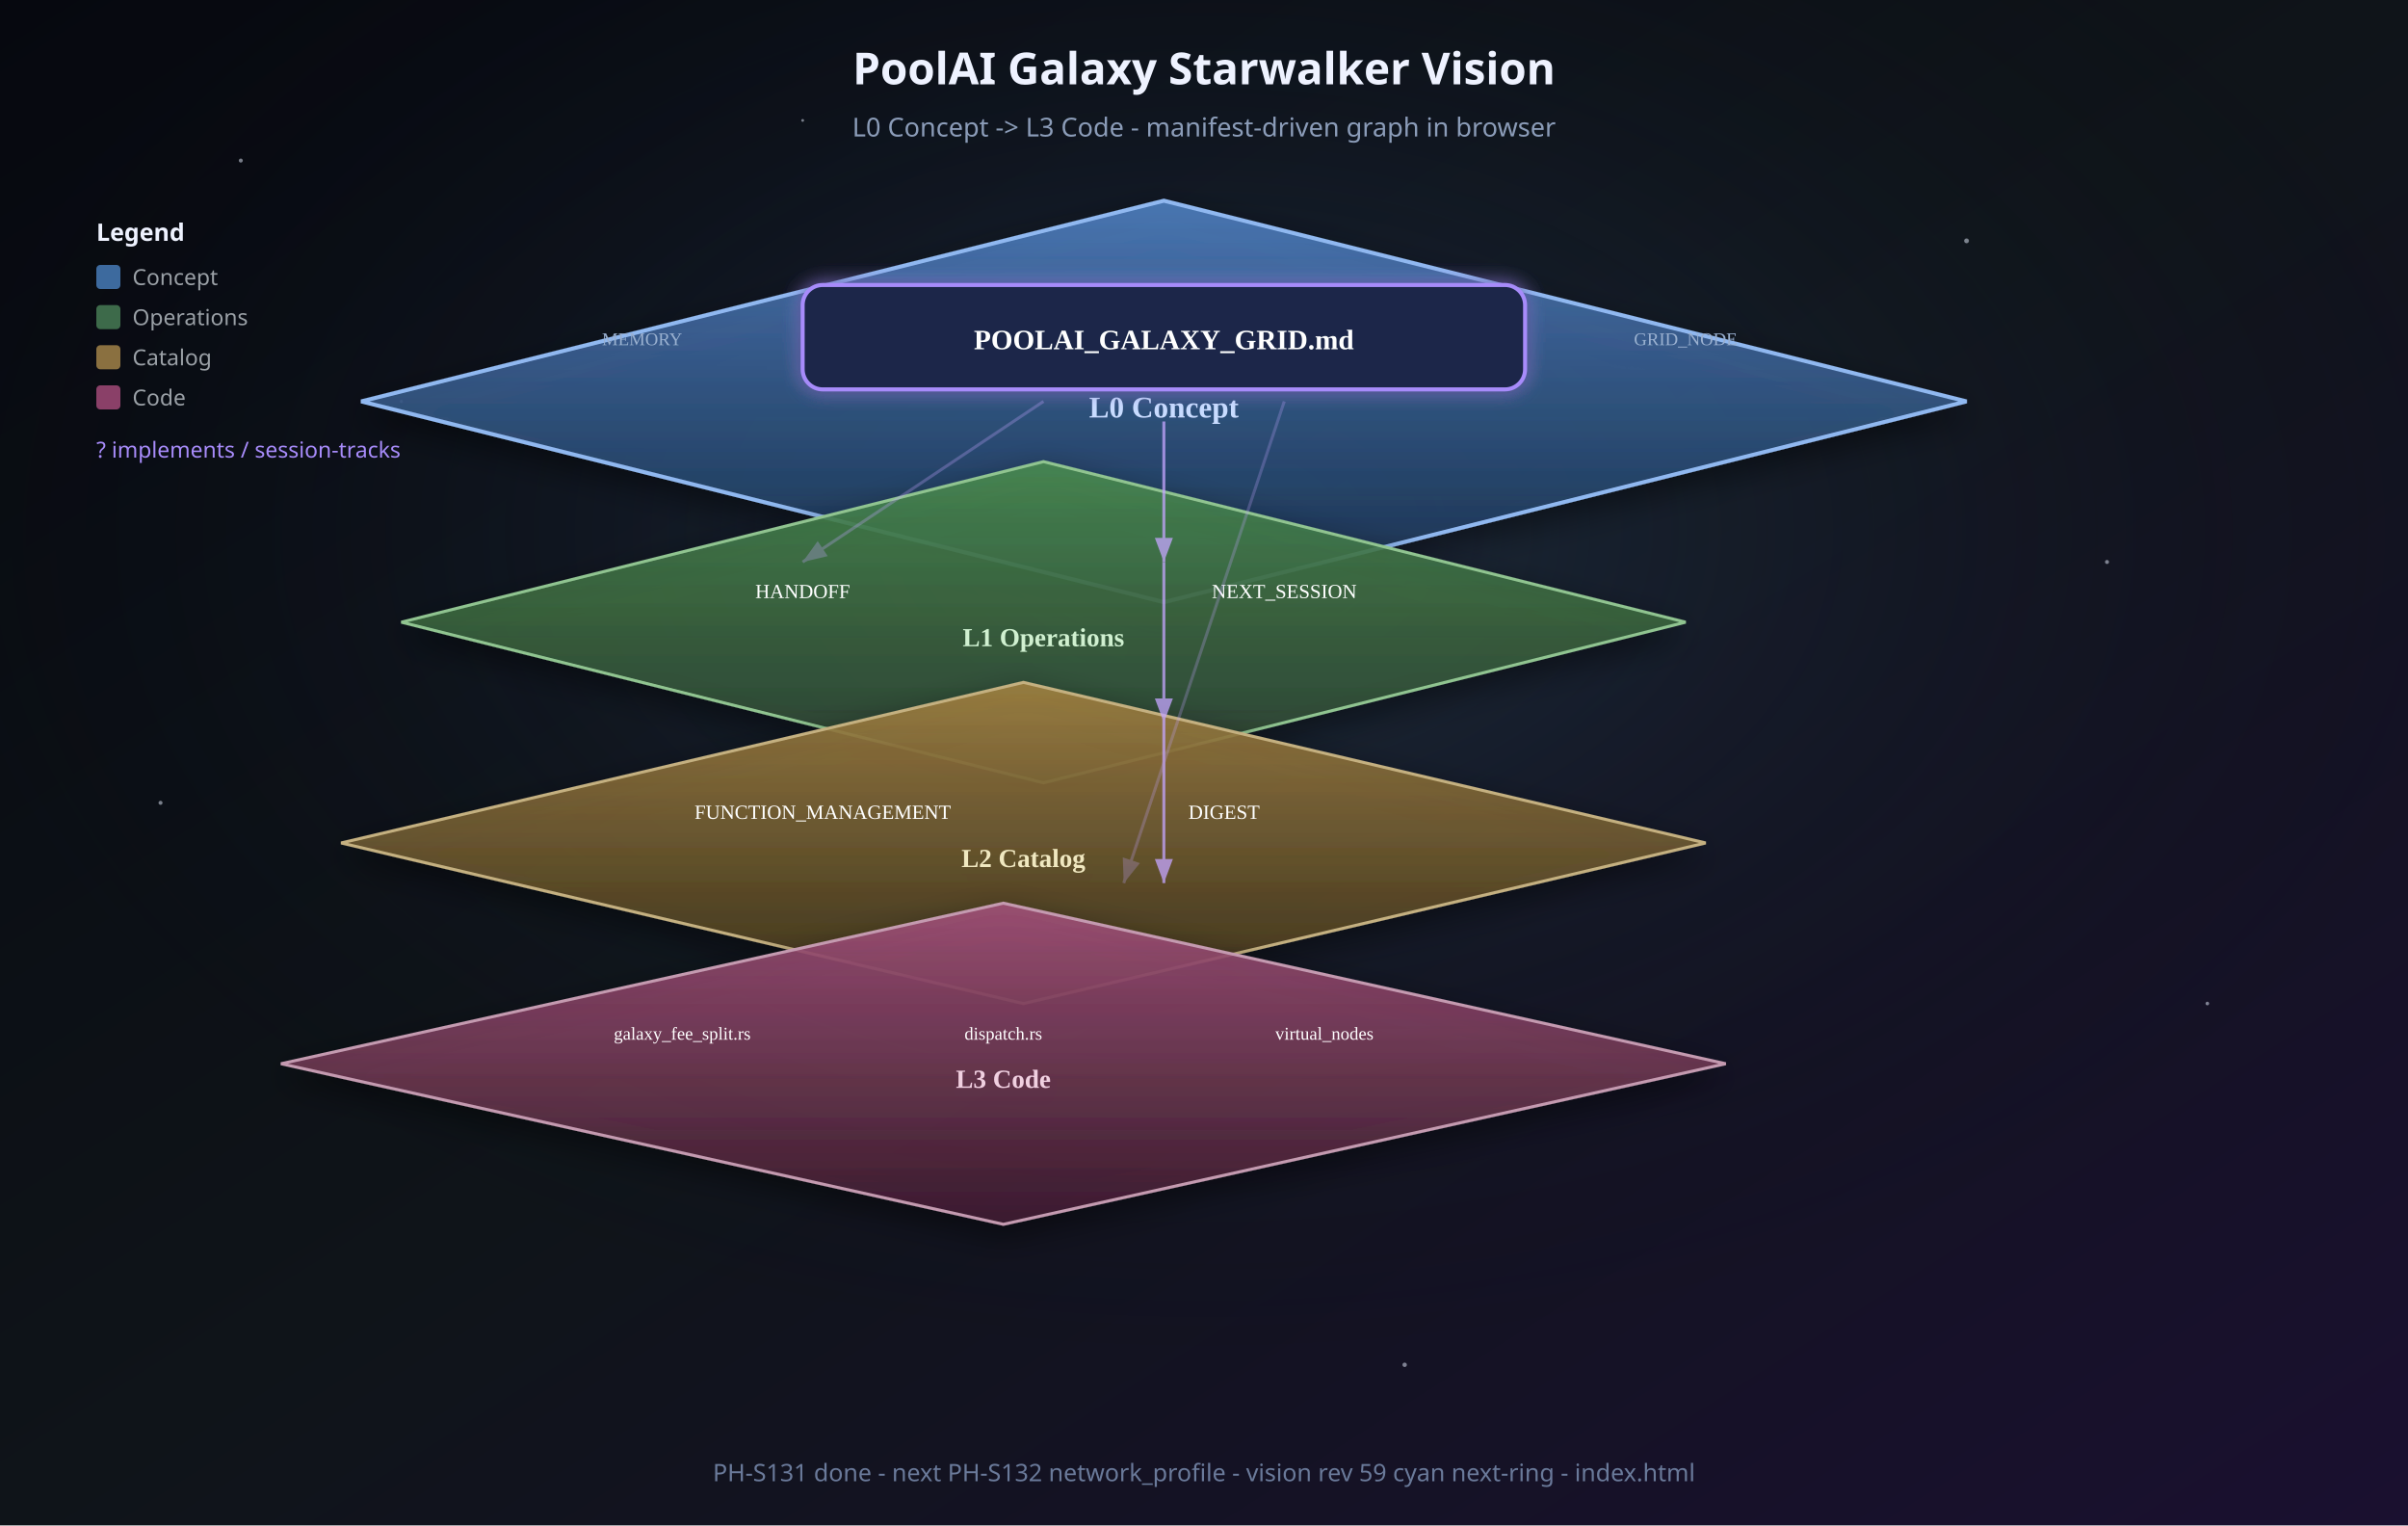
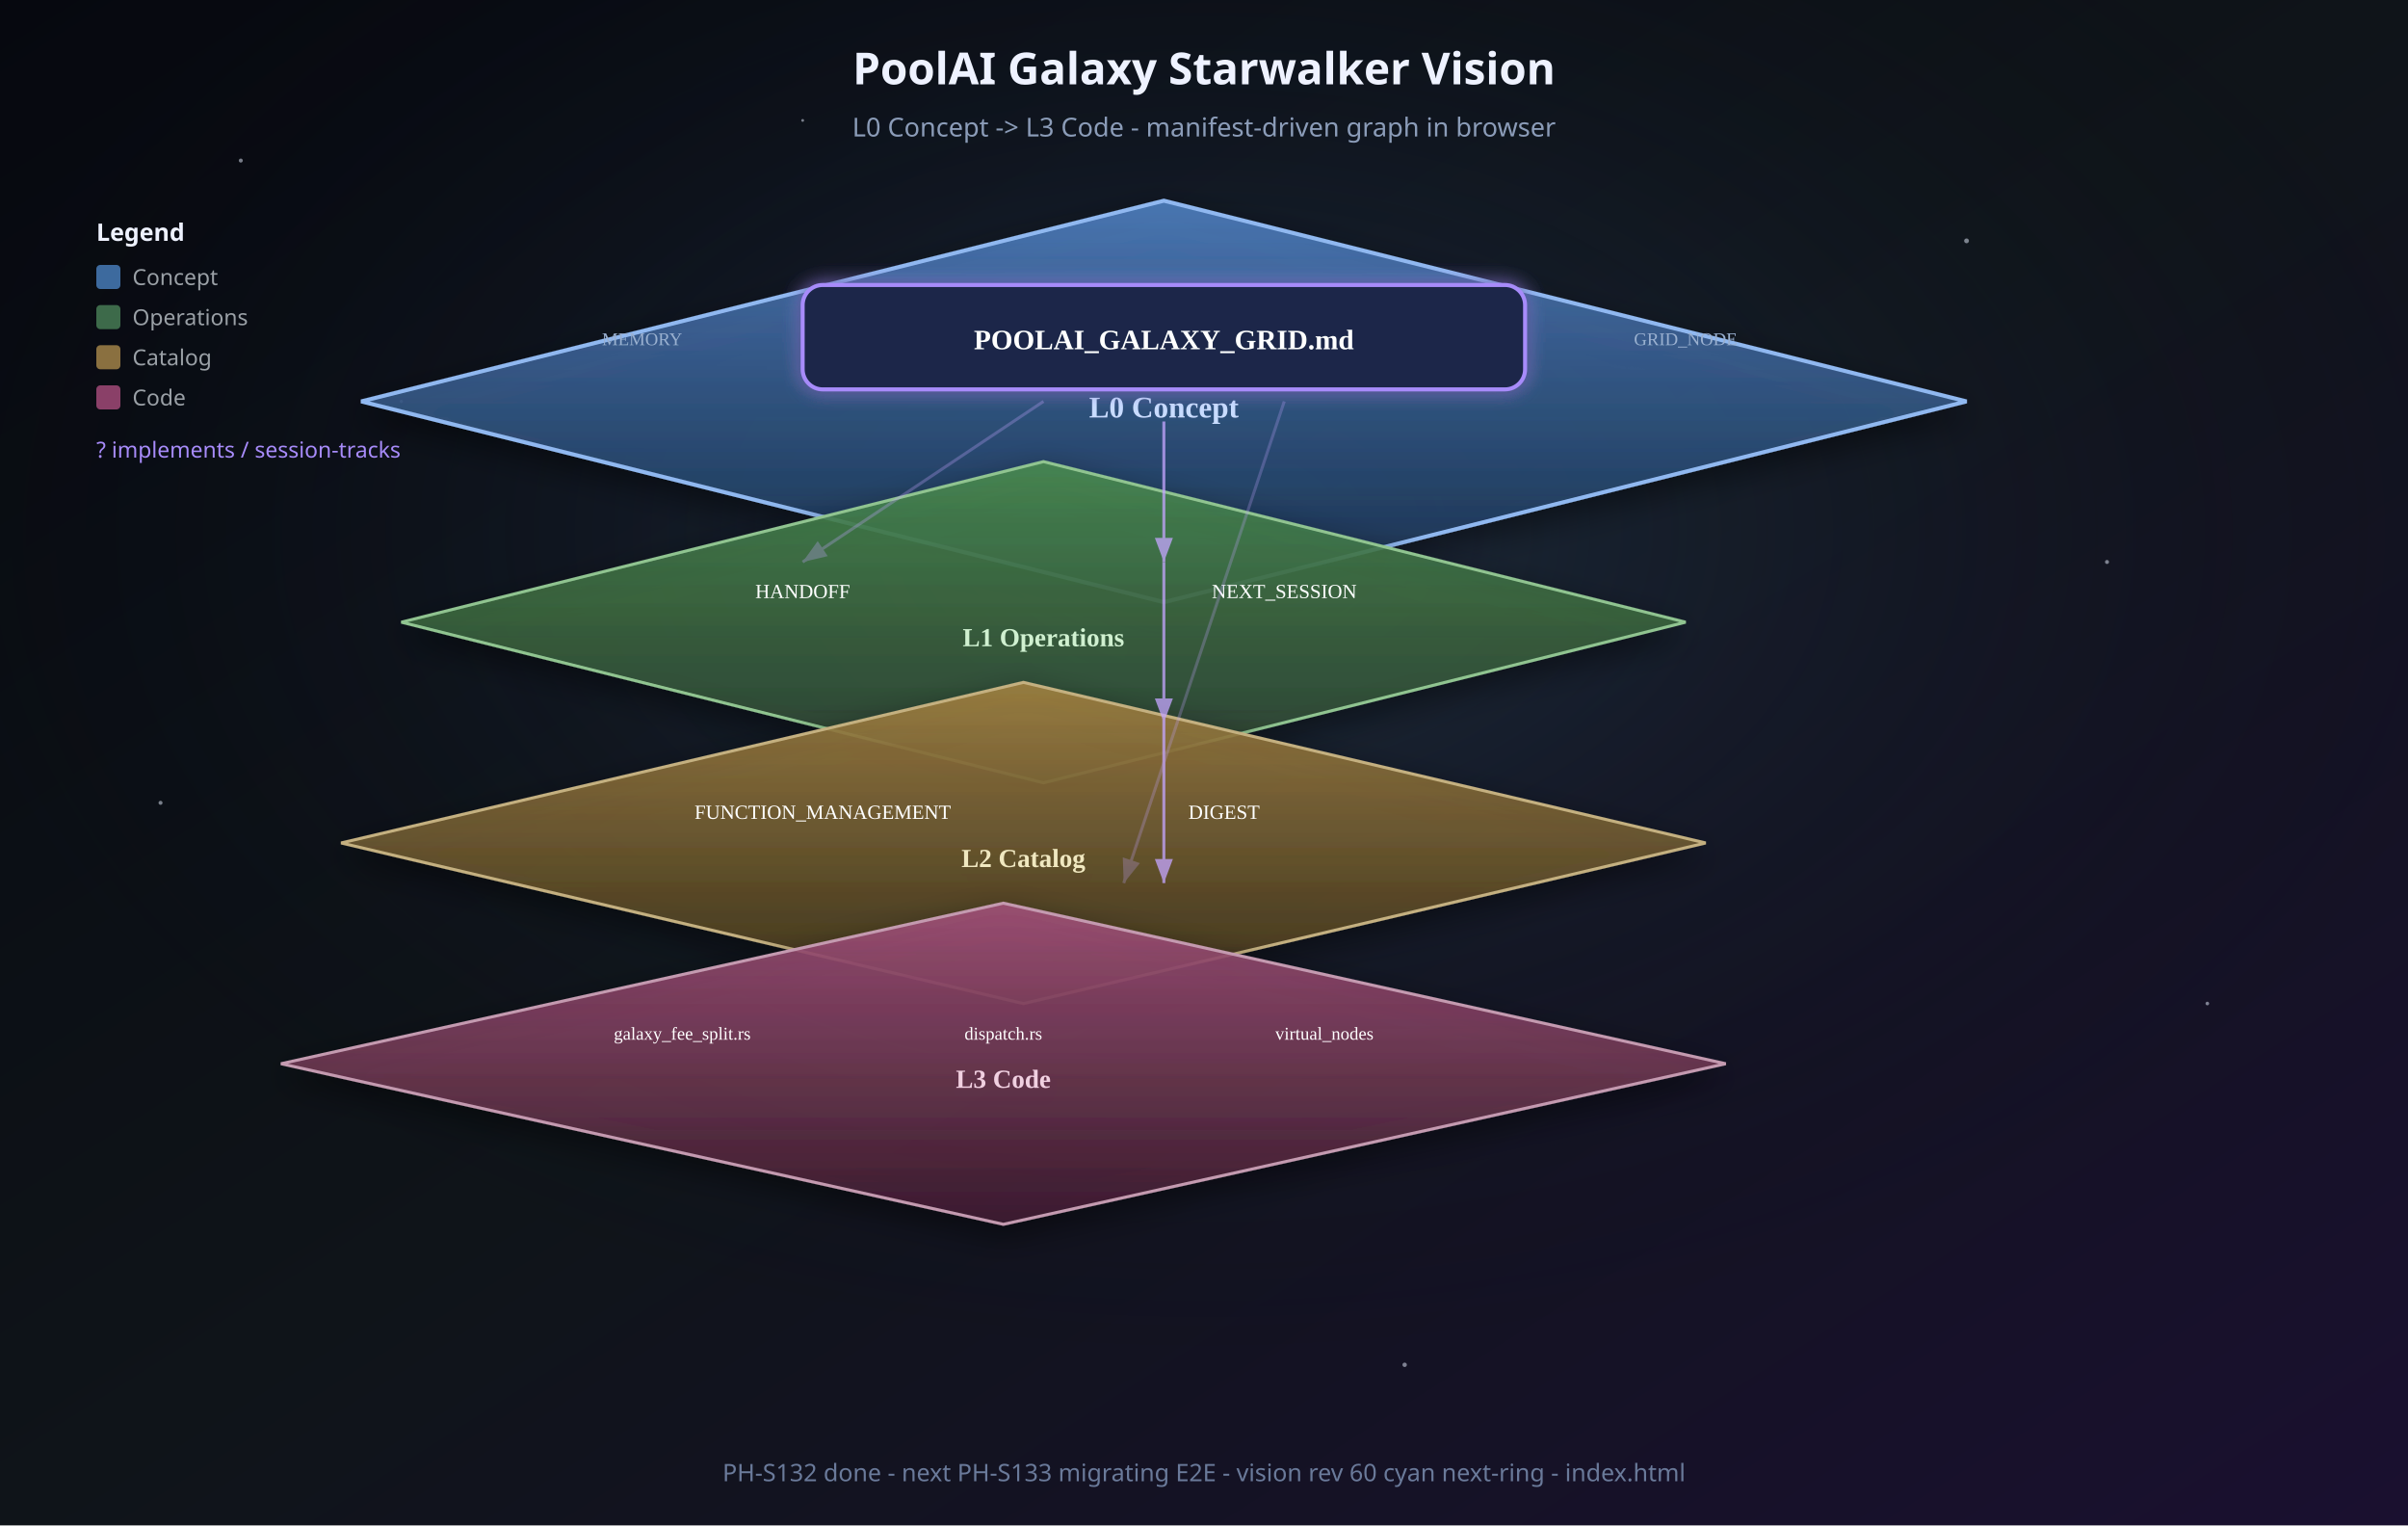
<svg xmlns="http://www.w3.org/2000/svg" viewBox="0 0 1200 760" role="img" aria-labelledby="title desc">
  <defs>
    <linearGradient id="bg" x1="0%" y1="0%" x2="100%" y2="100%">
      <stop offset="0%" stop-color="#06080f" />
      <stop offset="50%" stop-color="#0f1419" />
      <stop offset="100%" stop-color="#1a1030" />
    </linearGradient>
    <radialGradient id="nebula" cx="50%" cy="35%" r="55%">
      <stop offset="0%" stop-color="#3d5a8a" stop-opacity="0.35" />
      <stop offset="100%" stop-color="#06080f" stop-opacity="0" />
    </radialGradient>
    <linearGradient id="planeL0" x1="0%" y1="0%" x2="0%" y2="100%">
      <stop offset="0%" stop-color="#4a7ab8" stop-opacity="0.95" />
      <stop offset="100%" stop-color="#1e3350" stop-opacity="0.85" />
    </linearGradient>
    <linearGradient id="planeL1" x1="0%" y1="0%" x2="0%" y2="100%">
      <stop offset="0%" stop-color="#4a8a50" stop-opacity="0.9" />
      <stop offset="100%" stop-color="#2a4030" stop-opacity="0.85" />
    </linearGradient>
    <linearGradient id="planeL2" x1="0%" y1="0%" x2="0%" y2="100%">
      <stop offset="0%" stop-color="#a08040" stop-opacity="0.9" />
      <stop offset="100%" stop-color="#403520" stop-opacity="0.85" />
    </linearGradient>
    <linearGradient id="planeL3" x1="0%" y1="0%" x2="0%" y2="100%">
      <stop offset="0%" stop-color="#a05078" stop-opacity="0.9" />
      <stop offset="100%" stop-color="#402030" stop-opacity="0.85" />
    </linearGradient>
    <filter id="shadow" x="-30%" y="-30%" width="160%" height="160%">
      <feDropShadow dx="0" dy="6" stdDeviation="8" flood-color="#000" flood-opacity="0.5" />
    </filter>
    <filter id="glow" x="-50%" y="-50%" width="200%" height="200%">
      <feGaussianBlur stdDeviation="4" result="b" />
      <feMerge>
        <feMergeNode in="b" />
        <feMergeNode in="SourceGraphic" />
      </feMerge>
    </filter>
    <marker id="arrow" markerWidth="10" markerHeight="10" refX="8" refY="3" orient="auto">
      <path d="M0,0 L8,3 L0,6 Z" fill="#c4a5ff" />
    </marker>
  </defs>
  <rect width="1200" height="760" fill="url(#bg)" />
  <rect width="1200" height="760" fill="url(#nebula)" />
  <g fill="#e8f0ff" opacity="0.5">
    <circle cx="120" cy="80" r="1" />
    <circle cx="980" cy="120" r="1.2" />
    <circle cx="200" cy="200" r="0.8" />
    <circle cx="1050" cy="280" r="1" />
    <circle cx="80" cy="400" r="1" />
    <circle cx="1100" cy="500" r="0.9" />
    <circle cx="400" cy="60" r="0.7" />
    <circle cx="700" cy="680" r="1.1" />
  </g>
  <text x="600" y="42" text-anchor="middle" fill="#eef2ff" font-family="Segoe UI, system-ui, sans-serif" font-size="22" font-weight="600">PoolAI Galaxy Starwalker Vision</text>
  <text x="600" y="68" text-anchor="middle" fill="#8b9cb8" font-family="Segoe UI, system-ui, sans-serif" font-size="13">L0 Concept -&gt; L3 Code - manifest-driven graph in browser</text>
  <g transform="translate(180, 100)" filter="url(#shadow)">
    <path d="M0 100 L400 0 L800 100 L400 200 Z" fill="url(#planeL0)" stroke="#90b8f0" stroke-width="2" />
    <text x="400" y="108" text-anchor="middle" fill="#c8dcff" font-size="15" font-weight="700">L0 Concept</text>
    <g filter="url(#glow)">
      <rect x="220" y="42" width="360" height="52" rx="10" fill="#1a2848" stroke="#a78bfa" stroke-width="2" />
      <text x="400" y="74" text-anchor="middle" fill="#fff" font-size="14" font-weight="700">POOLAI_GALAXY_GRID.md</text>
    </g>
    <text x="140" y="72" text-anchor="middle" fill="#9ab0d0" font-size="9">MEMORY</text>
    <text x="660" y="72" text-anchor="middle" fill="#9ab0d0" font-size="9">GRID_NODE</text>
  </g>
  <g transform="translate(200, 230)" filter="url(#shadow)">
    <path d="M0 80 L320 0 L640 80 L320 160 Z" fill="url(#planeL1)" stroke="#90c490" stroke-width="1.5" />
    <text x="320" y="92" text-anchor="middle" fill="#d0f0d0" font-size="13" font-weight="600">L1 Operations</text>
    <text x="200" y="68" text-anchor="middle" fill="#fff" font-size="10">HANDOFF</text>
    <text x="440" y="68" text-anchor="middle" fill="#fff" font-size="10">NEXT_SESSION</text>
  </g>
  <g transform="translate(170, 340)" filter="url(#shadow)">
    <path d="M0 80 L340 0 L680 80 L340 160 Z" fill="url(#planeL2)" stroke="#c4b080" stroke-width="1.5" />
    <text x="340" y="92" text-anchor="middle" fill="#f0e8c0" font-size="13" font-weight="600">L2 Catalog</text>
    <text x="240" y="68" text-anchor="middle" fill="#fff" font-size="10">FUNCTION_MANAGEMENT</text>
    <text x="440" y="68" text-anchor="middle" fill="#fff" font-size="10">DIGEST</text>
  </g>
  <g transform="translate(140, 450)" filter="url(#shadow)">
    <path d="M0 80 L360 0 L720 80 L360 160 Z" fill="url(#planeL3)" stroke="#c49ab0" stroke-width="1.5" />
    <text x="360" y="92" text-anchor="middle" fill="#f0d0e0" font-size="13" font-weight="600">L3 Code</text>
    <text x="200" y="68" text-anchor="middle" fill="#fff" font-size="9">galaxy_fee_split.rs</text>
    <text x="360" y="68" text-anchor="middle" fill="#fff" font-size="9">dispatch.rs</text>
    <text x="520" y="68" text-anchor="middle" fill="#fff" font-size="9">virtual_nodes</text>
  </g>
  <g fill="none" stroke="#c4a5ff" stroke-width="1.5" marker-end="url(#arrow)" opacity="0.75">
    <path d="M580 210 L580 280" />
    <path d="M580 280 L580 360" />
    <path d="M580 360 L580 440" />
    <path d="M520 200 L400 280" opacity="0.4" />
    <path d="M640 200 L560 440" opacity="0.35" />
  </g>
  <g transform="translate(48, 120)" font-family="Segoe UI, system-ui, sans-serif" font-size="11">
    <text x="0" y="0" fill="#eef2ff" font-weight="600" font-size="12">Legend</text>
    <rect x="0" y="12" width="12" height="12" rx="2" fill="#3d6a9e" />
    <text x="18" y="22" fill="#9aa0a6">Concept</text>
    <rect x="0" y="32" width="12" height="12" rx="2" fill="#3d6a4a" />
    <text x="18" y="42" fill="#9aa0a6">Operations</text>
    <rect x="0" y="52" width="12" height="12" rx="2" fill="#8a7040" />
    <text x="18" y="62" fill="#9aa0a6">Catalog</text>
    <rect x="0" y="72" width="12" height="12" rx="2" fill="#8a4068" />
    <text x="18" y="82" fill="#9aa0a6">Code</text>
    <text x="0" y="108" fill="#a78bfa">? implements / session-tracks</text>
  </g>
-   <text x="600" y="738" text-anchor="middle" fill="#6a7a9a" font-family="Segoe UI, system-ui, sans-serif" font-size="12">PH-S131 done - next PH-S132 network_profile - vision rev 59 cyan next-ring - index.html</text>
+   <text x="600" y="738" text-anchor="middle" fill="#6a7a9a" font-family="Segoe UI, system-ui, sans-serif" font-size="12">PH-S132 done - next PH-S133 migrating E2E - vision rev 60 cyan next-ring - index.html</text>
</svg>
